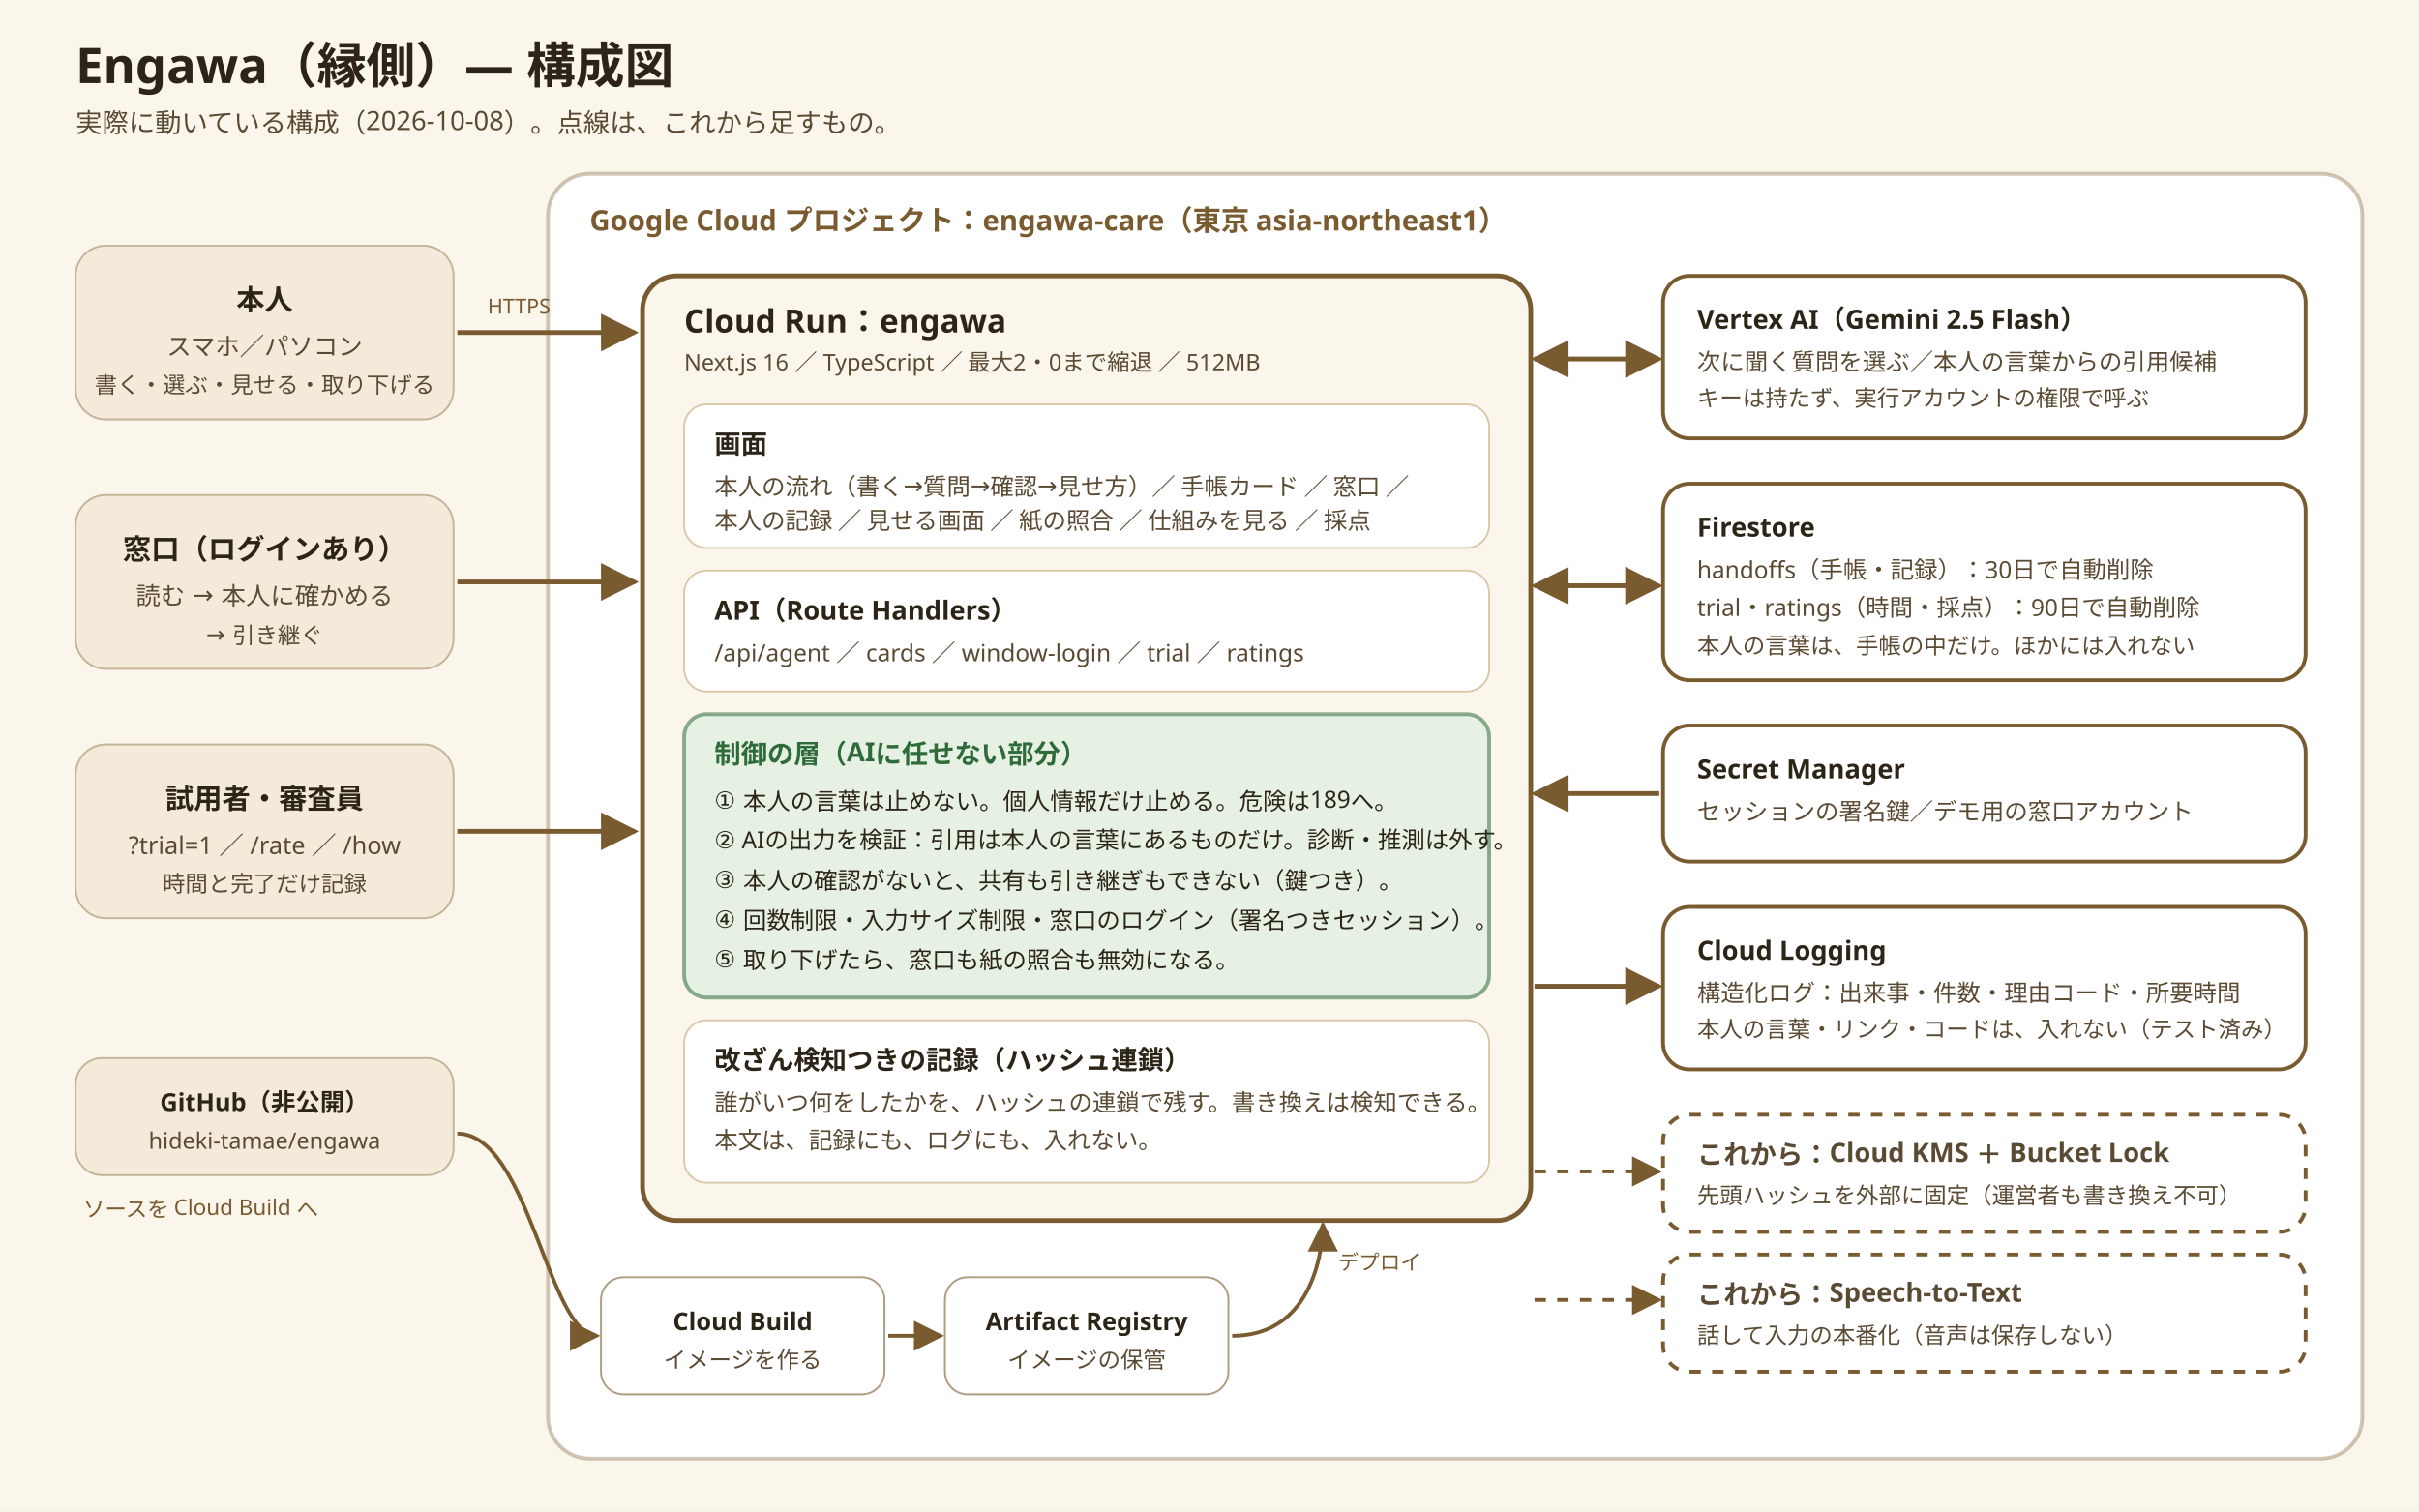
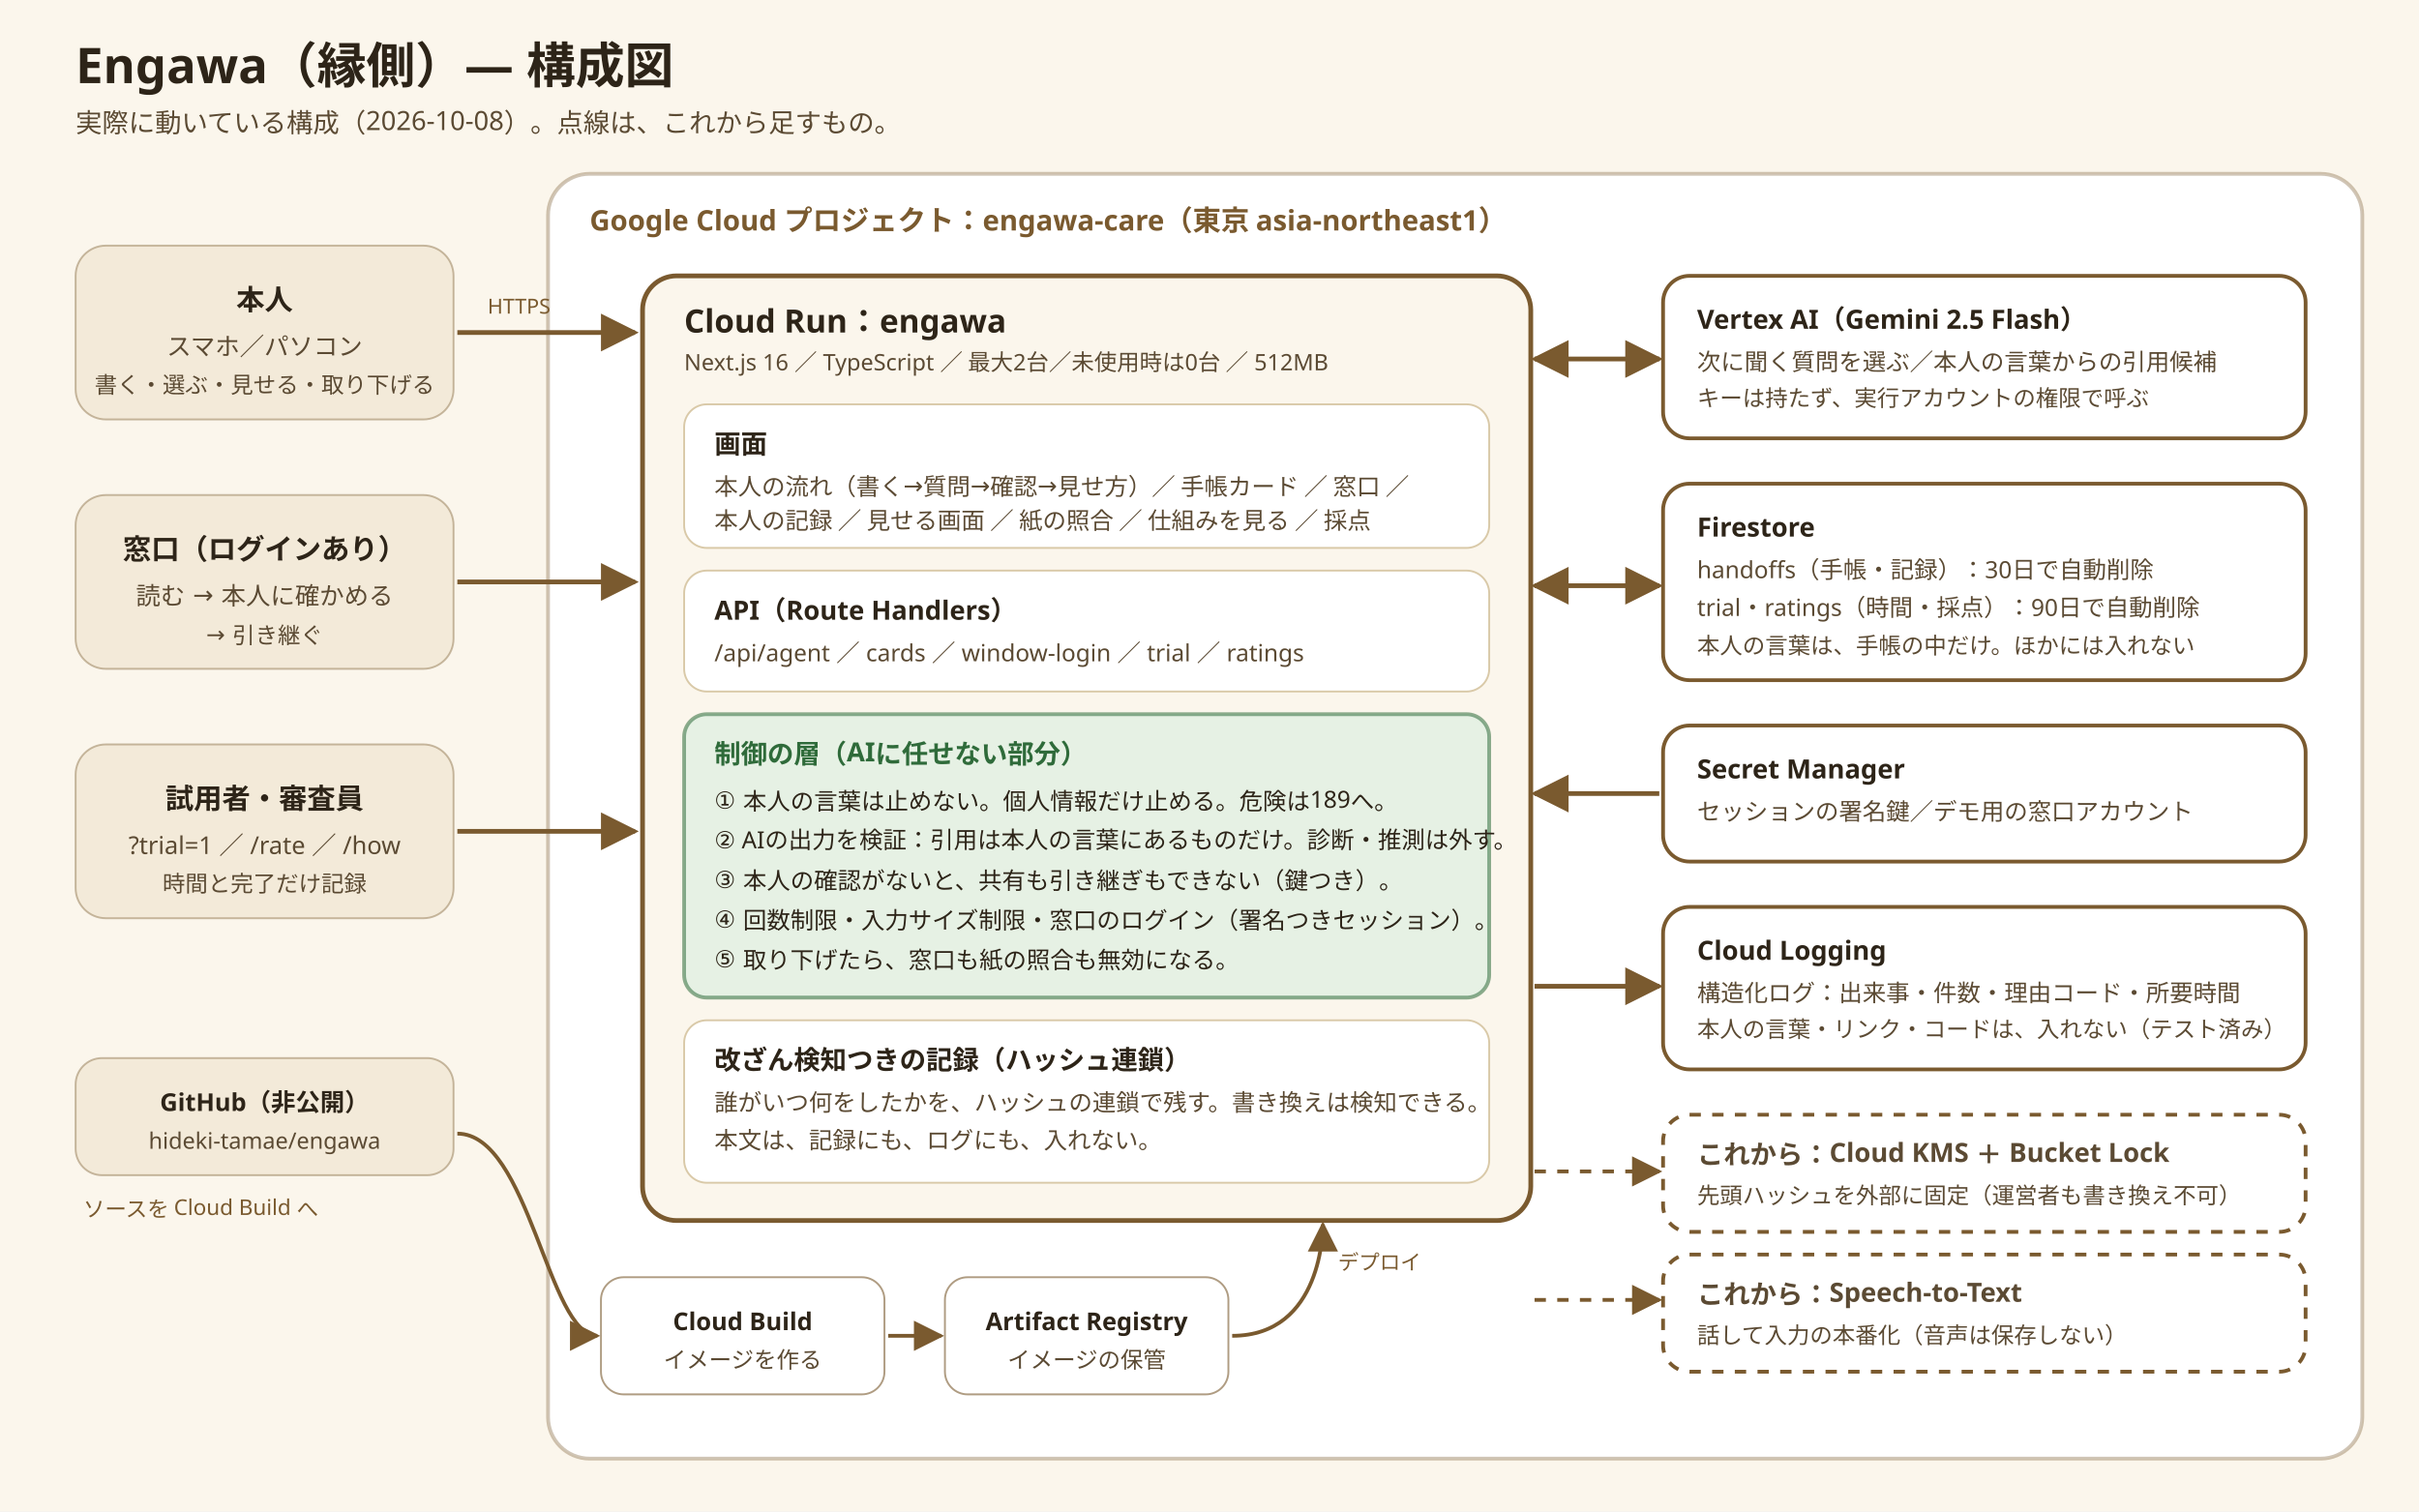
<svg xmlns="http://www.w3.org/2000/svg" viewBox="0 0 1280 800" font-family="'Hiragino Sans','Hiragino Kaku Gothic ProN','Yu Gothic','Noto Sans JP',sans-serif">
  <defs>
    <marker id="a" viewBox="0 0 10 10" refX="9" refY="5" markerWidth="8" markerHeight="8" orient="auto-start-reverse">
      <path d="M0 0L10 5L0 10z" fill="#7a5a2f" />
    </marker>
    <marker id="g" viewBox="0 0 10 10" refX="9" refY="5" markerWidth="8" markerHeight="8" orient="auto-start-reverse">
      <path d="M0 0L10 5L0 10z" fill="#2f6b3a" />
    </marker>
  </defs>
  <rect width="1280" height="800" fill="#fbf6ec" />
  <text x="40" y="44" font-size="26" font-weight="700" fill="#2d2418">Engawa（縁側）― 構成図</text>
  <text x="40" y="70" font-size="14" fill="#5b4a33">実際に動いている構成（2026-10-08）。点線は、これから足すもの。</text>
  <rect x="290" y="92" width="960" height="680" rx="22" fill="#fff" stroke="#7a5a2f" stroke-opacity=".35" stroke-width="2" />
  <text x="312" y="122" font-size="15" font-weight="700" fill="#7a5a2f">Google Cloud プロジェクト：engawa-care（東京 asia-northeast1）</text>
  <g font-size="15">
    <rect x="40" y="130" width="200" height="92" rx="16" fill="#f3ead9" stroke="#7a5a2f" stroke-opacity=".4" />
    <text x="140" y="164" text-anchor="middle" font-weight="700" fill="#2d2418">本人</text>
    <text x="140" y="188" text-anchor="middle" font-size="13" fill="#5b4a33">スマホ／パソコン</text>
    <text x="140" y="208" text-anchor="middle" font-size="12" fill="#5b4a33">書く・選ぶ・見せる・取り下げる</text>
    <rect x="40" y="262" width="200" height="92" rx="16" fill="#f3ead9" stroke="#7a5a2f" stroke-opacity=".4" />
    <text x="140" y="296" text-anchor="middle" font-weight="700" fill="#2d2418">窓口（ログインあり）</text>
    <text x="140" y="320" text-anchor="middle" font-size="13" fill="#5b4a33">読む → 本人に確かめる</text>
    <text x="140" y="340" text-anchor="middle" font-size="12" fill="#5b4a33">→ 引き継ぐ</text>
    <rect x="40" y="394" width="200" height="92" rx="16" fill="#f3ead9" stroke="#7a5a2f" stroke-opacity=".4" />
    <text x="140" y="428" text-anchor="middle" font-weight="700" fill="#2d2418">試用者・審査員</text>
    <text x="140" y="452" text-anchor="middle" font-size="13" fill="#5b4a33">?trial=1 ／ /rate ／ /how</text>
    <text x="140" y="472" text-anchor="middle" font-size="12" fill="#5b4a33">時間と完了だけ記録</text>
  </g>
  <path d="M242 176 H336" stroke="#7a5a2f" stroke-width="2.5" marker-end="url(#a)" />
  <path d="M242 308 H336" stroke="#7a5a2f" stroke-width="2.5" marker-end="url(#a)" />
  <path d="M242 440 H336" stroke="#7a5a2f" stroke-width="2.5" marker-end="url(#a)" />
  <text x="258" y="166" font-size="11" fill="#7a5a2f">HTTPS</text>
  <rect x="340" y="146" width="470" height="500" rx="18" fill="#fbf6ec" stroke="#7a5a2f" stroke-width="2.5" />
  <text x="362" y="176" font-size="17" font-weight="700" fill="#2d2418">Cloud Run：engawa</text>
-   <text x="362" y="196" font-size="12" fill="#5b4a33">Next.js 16 ／ TypeScript ／ 最大2・0まで縮退 ／ 512MB</text>
+   <text x="362" y="196" font-size="12" fill="#5b4a33">Next.js 16 ／ TypeScript ／ 最大2台／未使用時は0台 ／ 512MB</text>
  <rect x="362" y="214" width="426" height="76" rx="12" fill="#fff" stroke="#d9c9a8" />
  <text x="378" y="240" font-size="14" font-weight="700" fill="#2d2418">画面</text>
  <text x="378" y="262" font-size="12.5" fill="#5b4a33">本人の流れ（書く→質問→確認→見せ方）／ 手帳カード ／ 窓口 ／</text>
  <text x="378" y="280" font-size="12.5" fill="#5b4a33">本人の記録 ／ 見せる画面 ／ 紙の照合 ／ 仕組みを見る ／ 採点</text>
  <rect x="362" y="302" width="426" height="64" rx="12" fill="#fff" stroke="#d9c9a8" />
  <text x="378" y="328" font-size="14" font-weight="700" fill="#2d2418">API（Route Handlers）</text>
  <text x="378" y="350" font-size="12.5" fill="#5b4a33">/api/agent ／ cards ／ window-login ／ trial ／ ratings</text>
  <rect x="362" y="378" width="426" height="150" rx="12" fill="#e6f1e4" stroke="#2f6b3a" stroke-opacity=".55" stroke-width="2" />
  <text x="378" y="404" font-size="14" font-weight="700" fill="#2f6b3a">制御の層（AIに任せない部分）</text>
  <g font-size="12.5" fill="#2d2418">
    <text x="378" y="428">① 本人の言葉は止めない。個人情報だけ止める。危険は189へ。</text>
    <text x="378" y="449">② AIの出力を検証：引用は本人の言葉にあるものだけ。診断・推測は外す。</text>
    <text x="378" y="470">③ 本人の確認がないと、共有も引き継ぎもできない（鍵つき）。</text>
    <text x="378" y="491">④ 回数制限・入力サイズ制限・窓口のログイン（署名つきセッション）。</text>
    <text x="378" y="512">⑤ 取り下げたら、窓口も紙の照合も無効になる。</text>
  </g>
  <rect x="362" y="540" width="426" height="86" rx="12" fill="#fff" stroke="#d9c9a8" />
  <text x="378" y="566" font-size="14" font-weight="700" fill="#2d2418">改ざん検知つきの記録（ハッシュ連鎖）</text>
  <text x="378" y="588" font-size="12.5" fill="#5b4a33">誰がいつ何をしたかを、ハッシュの連鎖で残す。書き換えは検知できる。</text>
  <text x="378" y="608" font-size="12.5" fill="#5b4a33">本文は、記録にも、ログにも、入れない。</text>
  <g font-size="14">
    <rect x="880" y="146" width="340" height="86" rx="14" fill="#fff" stroke="#7a5a2f" stroke-width="2" />
    <text x="898" y="174" font-weight="700" fill="#2d2418">Vertex AI（Gemini 2.5 Flash）</text>
    <text x="898" y="196" font-size="12.5" fill="#5b4a33">次に聞く質問を選ぶ／本人の言葉からの引用候補</text>
    <text x="898" y="215" font-size="12" fill="#5b4a33">キーは持たず、実行アカウントの権限で呼ぶ</text>
    <rect x="880" y="256" width="340" height="104" rx="14" fill="#fff" stroke="#7a5a2f" stroke-width="2" />
    <text x="898" y="284" font-weight="700" fill="#2d2418">Firestore</text>
    <text x="898" y="306" font-size="12.5" fill="#5b4a33">handoffs（手帳・記録）：30日で自動削除</text>
    <text x="898" y="326" font-size="12.5" fill="#5b4a33">trial・ratings（時間・採点）：90日で自動削除</text>
    <text x="898" y="346" font-size="12" fill="#5b4a33">本人の言葉は、手帳の中だけ。ほかには入れない</text>
    <rect x="880" y="384" width="340" height="72" rx="14" fill="#fff" stroke="#7a5a2f" stroke-width="2" />
    <text x="898" y="412" font-weight="700" fill="#2d2418">Secret Manager</text>
    <text x="898" y="434" font-size="12.5" fill="#5b4a33">セッションの署名鍵／デモ用の窓口アカウント</text>
    <rect x="880" y="480" width="340" height="86" rx="14" fill="#fff" stroke="#7a5a2f" stroke-width="2" />
    <text x="898" y="508" font-weight="700" fill="#2d2418">Cloud Logging</text>
    <text x="898" y="530" font-size="12.5" fill="#5b4a33">構造化ログ：出来事・件数・理由コード・所要時間</text>
    <text x="898" y="549" font-size="12" fill="#5b4a33">本人の言葉・リンク・コードは、入れない（テスト済み）</text>
    <rect x="880" y="590" width="340" height="62" rx="14" fill="#fff" stroke="#7a5a2f" stroke-width="2" stroke-dasharray="6 6" />
    <text x="898" y="616" font-weight="700" fill="#5b4a33">これから：Cloud KMS ＋ Bucket Lock</text>
    <text x="898" y="637" font-size="12" fill="#5b4a33">先頭ハッシュを外部に固定（運営者も書き換え不可）</text>
    <rect x="880" y="664" width="340" height="62" rx="14" fill="#fff" stroke="#7a5a2f" stroke-width="2" stroke-dasharray="6 6" />
    <text x="898" y="690" font-weight="700" fill="#5b4a33">これから：Speech-to-Text</text>
    <text x="898" y="711" font-size="12" fill="#5b4a33">話して入力の本番化（音声は保存しない）</text>
  </g>
  <path d="M812 190 H878" stroke="#7a5a2f" stroke-width="2.5" marker-end="url(#a)" marker-start="url(#a)" />
  <path d="M812 310 H878" stroke="#7a5a2f" stroke-width="2.5" marker-end="url(#a)" marker-start="url(#a)" />
  <path d="M878 420 H812" stroke="#7a5a2f" stroke-width="2.5" marker-end="url(#a)" />
  <path d="M812 522 H878" stroke="#7a5a2f" stroke-width="2.5" marker-end="url(#a)" />
  <path d="M812 620 H878" stroke="#7a5a2f" stroke-width="2" stroke-dasharray="6 6" marker-end="url(#a)" />
  <path d="M812 688 H878" stroke="#7a5a2f" stroke-width="2" stroke-dasharray="6 6" marker-end="url(#a)" />
  <g font-size="13">
    <rect x="40" y="560" width="200" height="62" rx="14" fill="#f3ead9" stroke="#7a5a2f" stroke-opacity=".4" />
    <text x="140" y="588" text-anchor="middle" font-weight="700" fill="#2d2418">GitHub（非公開）</text>
    <text x="140" y="608" text-anchor="middle" font-size="12" fill="#5b4a33">hideki-tamae/engawa</text>
    <rect x="318" y="676" width="150" height="62" rx="12" fill="#fff" stroke="#7a5a2f" stroke-opacity=".6" />
    <text x="393" y="704" text-anchor="middle" font-weight="700" fill="#2d2418">Cloud Build</text>
    <text x="393" y="724" text-anchor="middle" font-size="12" fill="#5b4a33">イメージを作る</text>
    <rect x="500" y="676" width="150" height="62" rx="12" fill="#fff" stroke="#7a5a2f" stroke-opacity=".6" />
    <text x="575" y="704" text-anchor="middle" font-weight="700" fill="#2d2418">Artifact Registry</text>
    <text x="575" y="724" text-anchor="middle" font-size="12" fill="#5b4a33">イメージの保管</text>
  </g>
  <path d="M242 600 C 280 600, 290 707, 316 707" fill="none" stroke="#7a5a2f" stroke-width="2" marker-end="url(#a)" />
  <text x="44" y="644" font-size="11.5" fill="#7a5a2f">ソースを Cloud Build へ</text>
  <path d="M470 707 H498" stroke="#7a5a2f" stroke-width="2" marker-end="url(#a)" />
  <path d="M652 707 C 700 707, 700 650, 700 648" fill="none" stroke="#7a5a2f" stroke-width="2" marker-end="url(#a)" />
  <text x="708" y="672" font-size="11" fill="#7a5a2f">デプロイ</text>
</svg>
